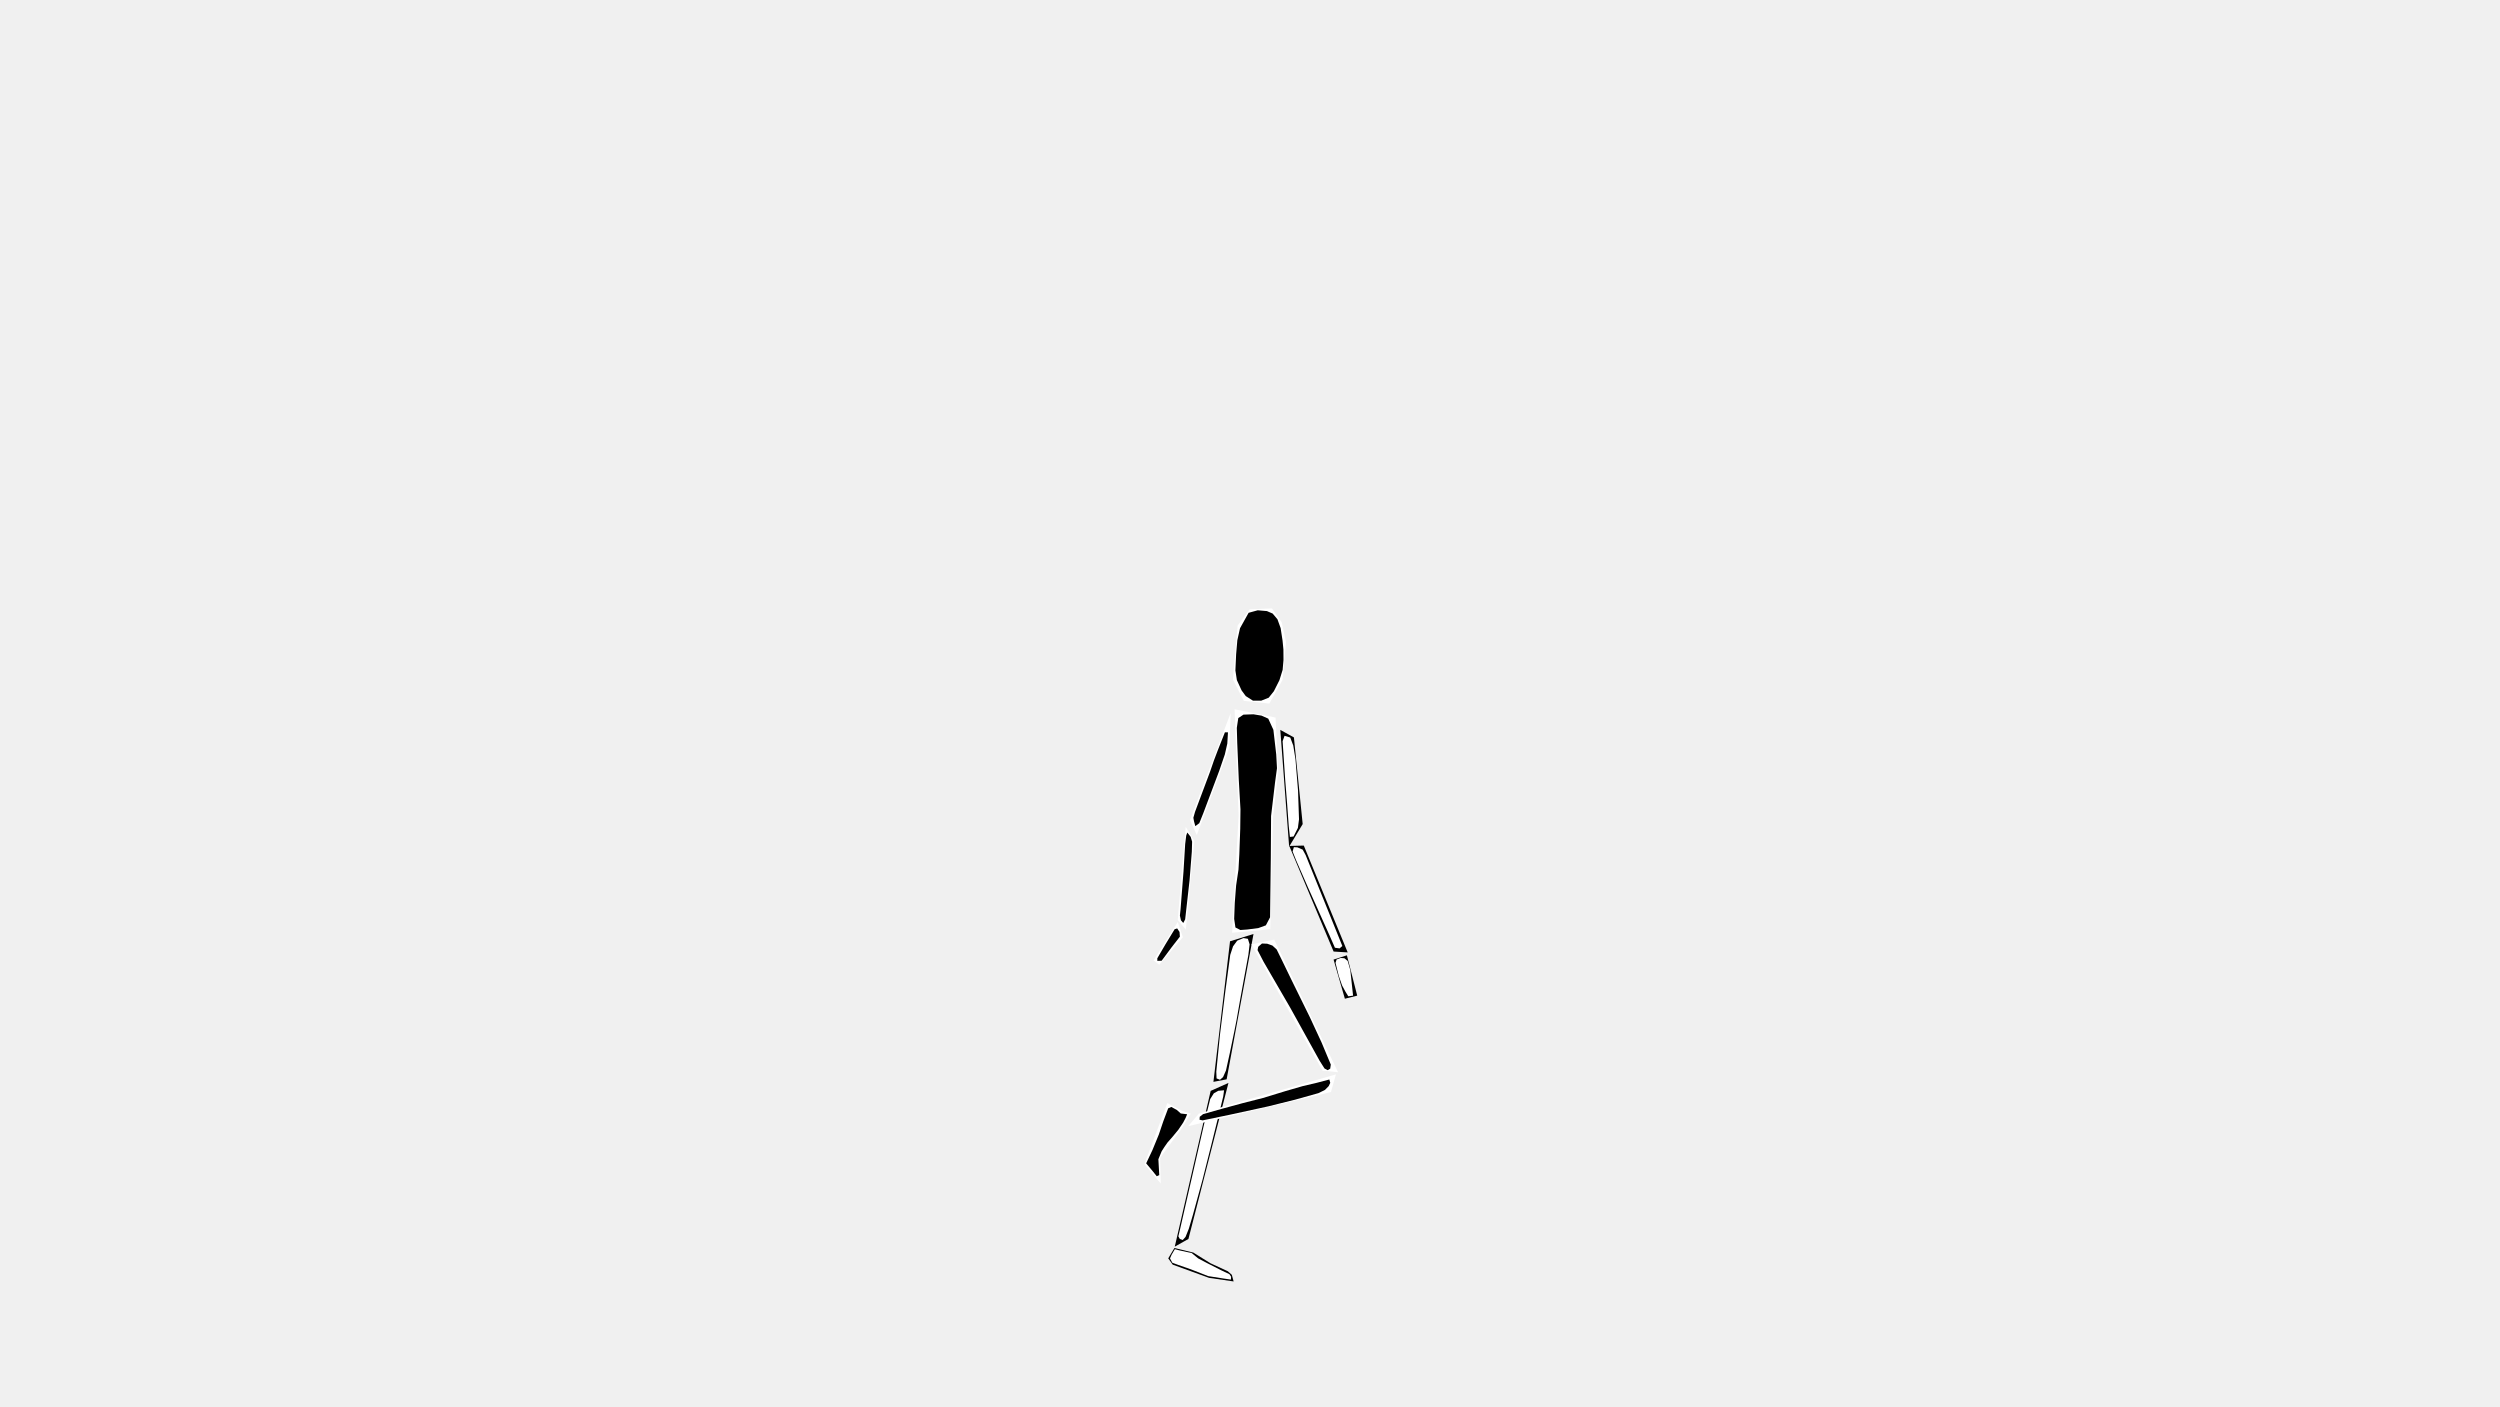
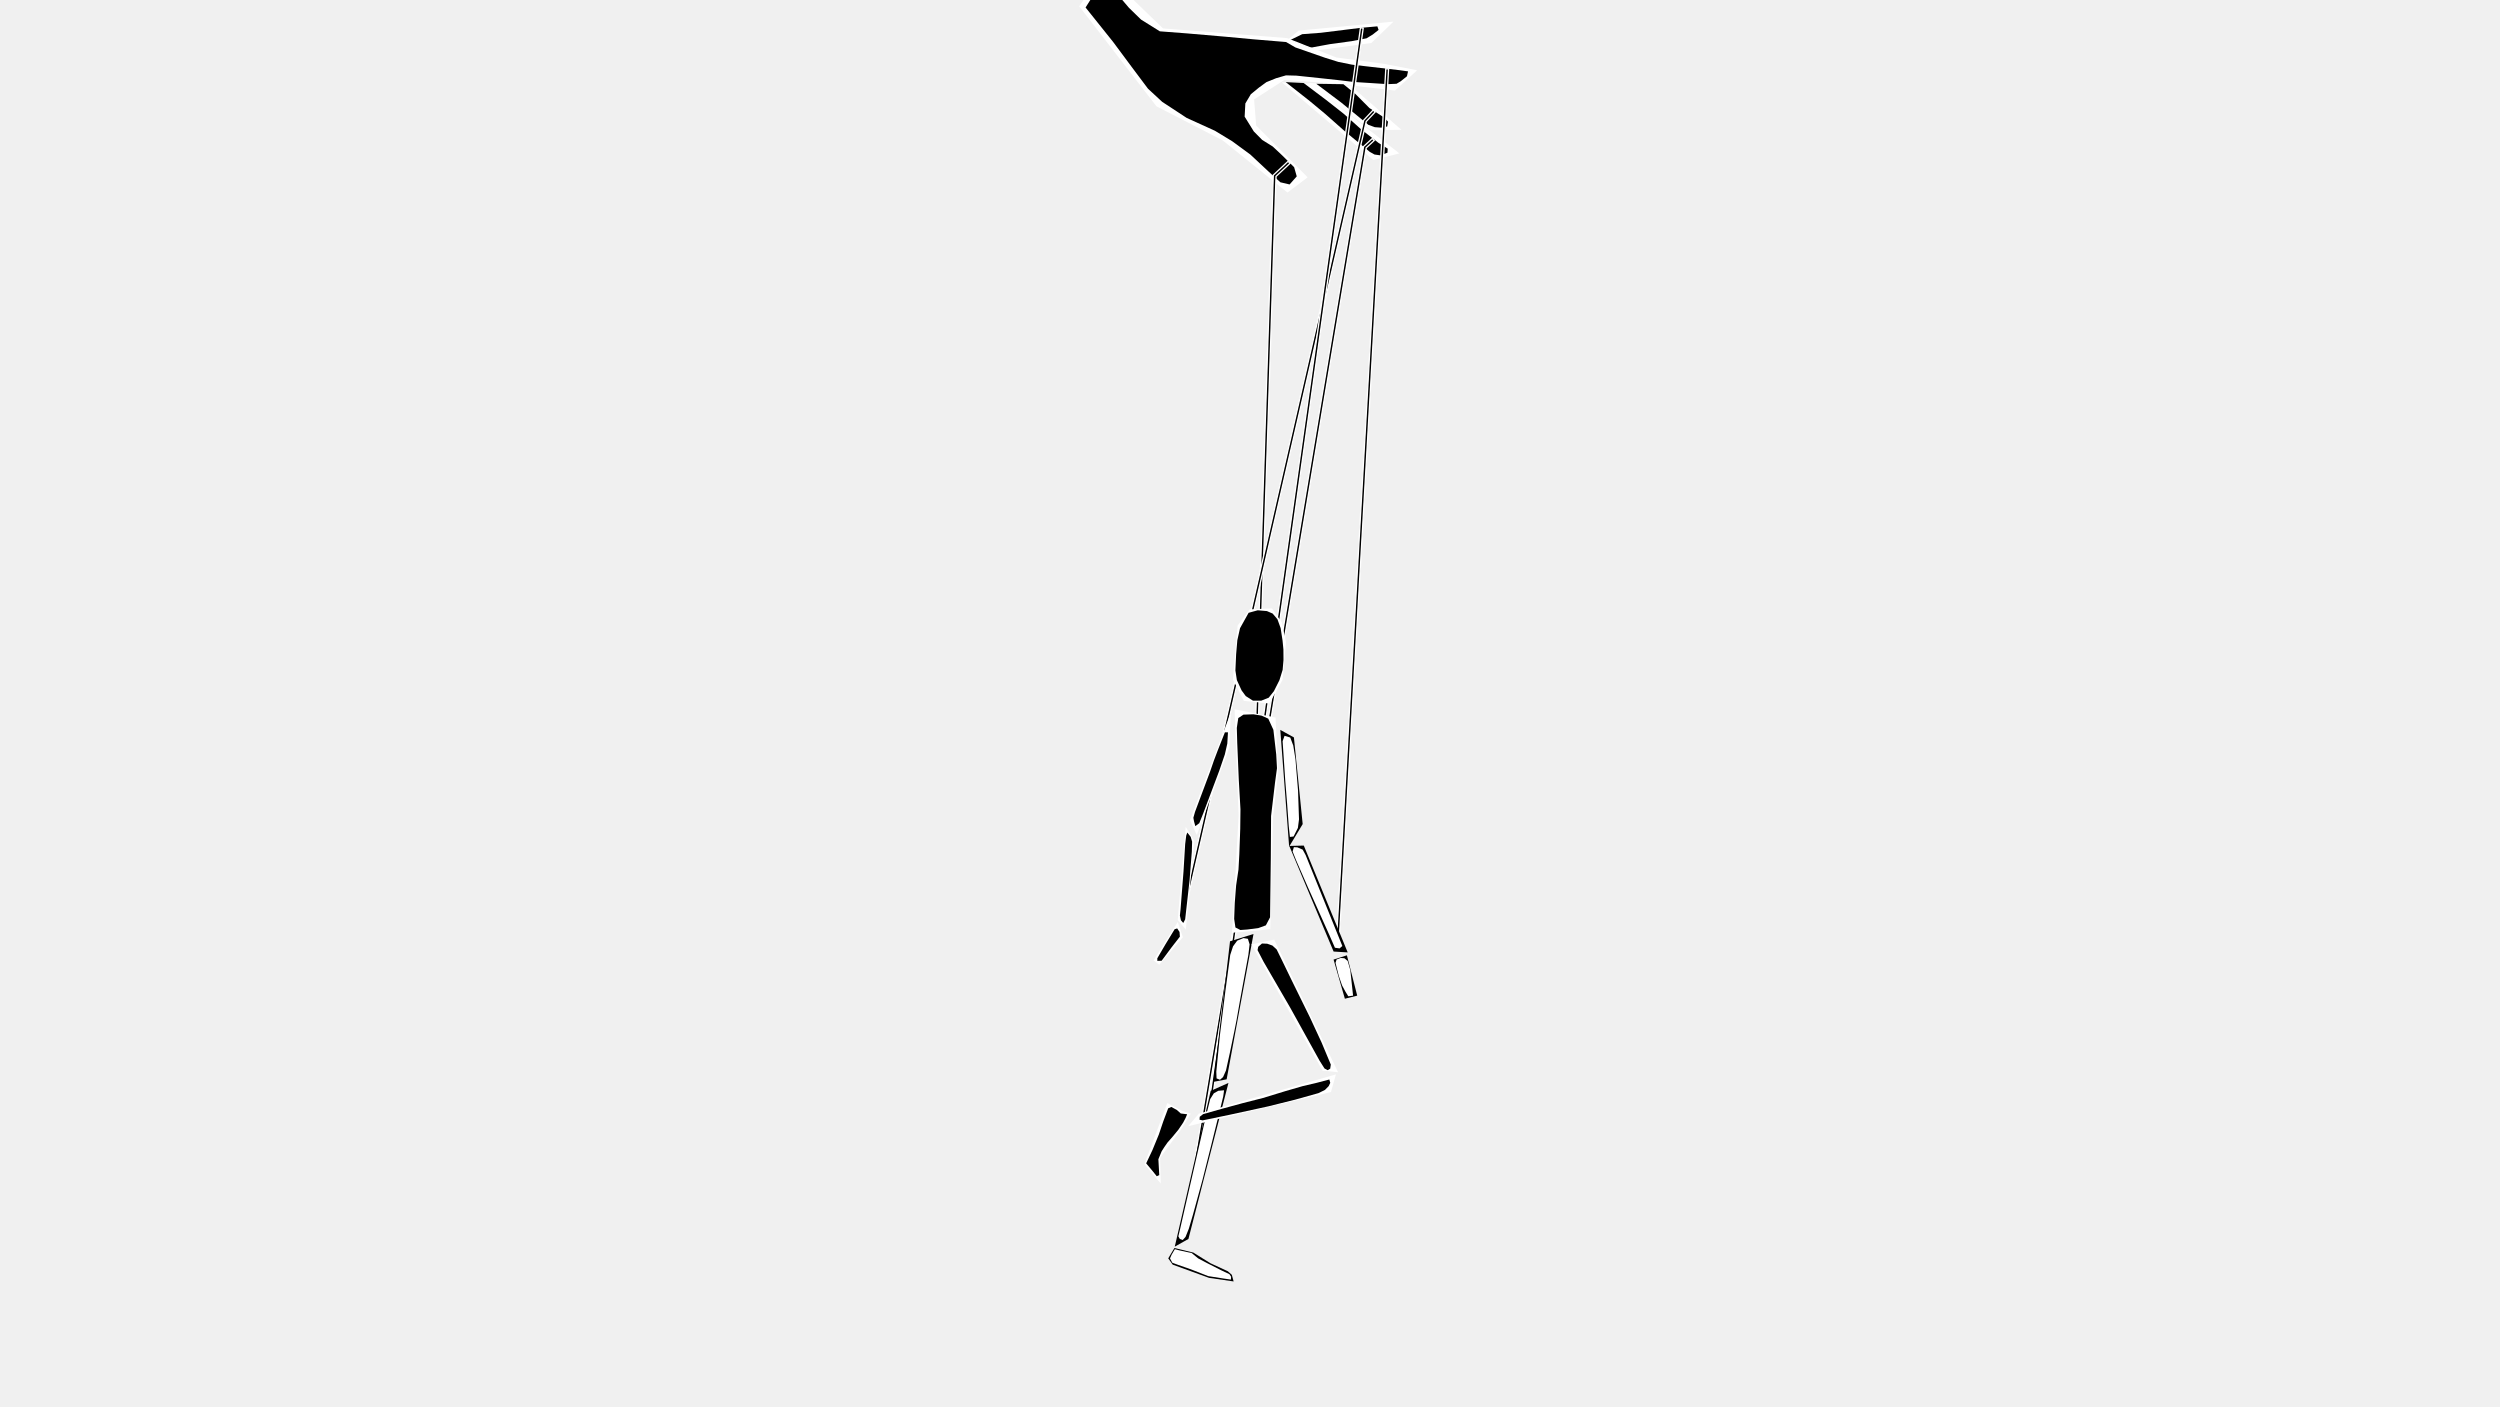
- <svg xmlns="http://www.w3.org/2000/svg" width="1920" height="1080" viewBox="0 0 508 285.75" version="1.1" id="svg11670">
+ <svg xmlns="http://www.w3.org/2000/svg" width="1920" height="1080" preserveAspectRatio="none" viewBox="0 0 508 285.75" version="1.1" id="svg11670">
  <defs id="defs11664" />
  <g id="layer1" transform="translate(0,-11.24998)">
+     <g id="g902" transform="translate(-8.693457,6.425595)">
+       <g transform="matrix(0.1191447,-0.6762491,1.010921,-0.1096663,185.0074,453.8429)" id="g1239-3-4">
+         <path style="fill:#ffffff;stroke:#ffffff;stroke-width:0.465;stroke-linecap:butt;stroke-linejoin:miter;stroke-miterlimit:4;stroke-dasharray:none;stroke-opacity:1" d="m 640.969,0.399 5.746,11.893 0.535,12.562 5.345,3.475 0.401,-18.575 z" id="path1215-0-05" />
+         <path style="fill:#000000;stroke:none;stroke-width:0.265px;stroke-linecap:butt;stroke-linejoin:miter;stroke-opacity:1" d="m 642.182,1.045 3.685,6.426 1.606,4.158 0.567,4.914 0.189,4.347 0.378,2.929 0.945,1.134 1.228,1.039 1.134,-0.378 0.095,-3.496 -0.189,-7.843 0.189,-3.78 -2.646,-4.252 z" id="path1223-2-5" />
+       </g>
+       <g transform="matrix(0.5614858,0.01038147,-0.01038147,0.5614858,-89.56212,16.1058)" id="g1227-2-00">
+         <path style="fill:#ffffff;stroke:#ffffff;stroke-width:0.465;stroke-linecap:butt;stroke-linejoin:miter;stroke-miterlimit:4;stroke-dasharray:none;stroke-opacity:1" d="m 573.715,-40.77 21.685,20.189 45.035,2.673 17.907,6.682 17.506,2.005 11.359,2.005 -7.484,7.083 -21.649,-2.138 -18.442,-0.935 -10.958,7.35 0.955,9.641 18.823,18.288 -6.815,5.345 L 617.984,19.108 593.796,7.214 565.307,-28.284 Z" id="path1209-6-5" />
+         <path style="fill:#000000;stroke:none;stroke-width:0.265px;stroke-linecap:butt;stroke-linejoin:miter;stroke-opacity:1" d="m 567.342,-27.871 6.426,-10.583 5.001,5.568 4.259,4.826 4.457,4.19 6.882,4.125 9.827,0.567 13.985,0.945 10.205,0.756 11.717,0.756 3.402,1.89 10.961,3.591 4.702,1.369 4.937,0.899 17.106,1.668 3.217,0.387 -0.355,1.779 -2.203,1.835 -1.512,0.945 -3.19,0.198 -12.496,-0.576 -4.623,-0.479 -7.283,-0.655 -8.693,-0.756 -3.776,-0.032 -3.558,1.102 -3.471,1.479 -2.646,2.001 -2.913,2.48 -1.922,3.369 -0.166,4.78 3.415,5.296 3.075,2.997 3.841,2.306 3.471,3.125 4.442,4.24 1.004,3.295 -2.535,2.972 -3.346,-0.724 -4.227,-3.696 -6.83,-6.143 -6.657,-4.692 -6.305,-3.669 -10.293,-4.45 -8.97,-5.651 -5.236,-4.669 -6.237,-8.016 -6.683,-8.661 z" id="path1217-3-5" />
+       </g>
+       <g transform="matrix(0.5614858,0.01038147,-0.01038147,0.5614858,-89.56212,16.1058)" id="g1231-2-9">
+         <path style="fill:#ffffff;stroke:#ffffff;stroke-width:0.465;stroke-linecap:butt;stroke-linejoin:miter;stroke-miterlimit:4;stroke-dasharray:none;stroke-opacity:1" d="m 649.066,-1.794 22.451,16.17 10.29,-0.334 -18.174,-15.168 z" id="path1211-8-7" />
+         <path style="fill:#000000;stroke:none;stroke-width:0.265px;stroke-linecap:butt;stroke-linejoin:miter;stroke-opacity:1" d="m 651.336,-1.807 9.221,6.682 9.889,7.818 2.339,0.802 2.339,0.134 2.138,-0.468 0.267,-1.737 -1.637,-1.604 -5.178,-3.207 -5.212,-5.045 -4.377,-3.408 z" id="path1219-1-1" />
+       </g>
+       <g transform="matrix(0.5614858,0.01038147,-0.01038147,0.5614858,-89.56212,16.1058)" id="g1235-5-3">
+         <path style="fill:#ffffff;stroke:#ffffff;stroke-width:0.465;stroke-linecap:butt;stroke-linejoin:miter;stroke-miterlimit:4;stroke-dasharray:none;stroke-opacity:1" d="M 639.499,-1.873 672.507,25.121 681.327,22.716 648.72,-1.605 Z" id="path1213-2-9" />
+         <path style="fill:#000000;stroke:none;stroke-width:0.265px;stroke-linecap:butt;stroke-linejoin:miter;stroke-opacity:1" d="m 640.244,-2.208 8.82,6.682 5.679,4.544 7.283,6.214 9.087,7.216 1.737,0.935 2.138,0.267 2.539,-1.002 0.067,-1.47 -3.341,-2.005 -6.414,-4.811 -6.281,-5.412 -6.615,-5.011 -8.219,-5.947 z" id="path1221-3-4" />
+       </g>
+     </g>
+     <path style="color:#000000;font-style:normal;font-variant:normal;font-weight:normal;font-stretch:normal;font-size:medium;line-height:normal;font-family:sans-serif;font-variant-ligatures:normal;font-variant-position:normal;font-variant-caps:normal;font-variant-numeric:normal;font-variant-alternates:normal;font-feature-settings:normal;text-indent:0;text-align:start;text-decoration:none;text-decoration-line:none;text-decoration-style:solid;text-decoration-color:#000000;letter-spacing:normal;word-spacing:normal;text-transform:none;writing-mode:lr-tb;direction:ltr;text-orientation:mixed;dominant-baseline:auto;baseline-shift:baseline;text-anchor:start;white-space:normal;shape-padding:0;clip-rule:nonzero;display:inline;overflow:visible;visibility:visible;opacity:1;isolation:auto;mix-blend-mode:normal;color-interpolation:sRGB;color-interpolation-filters:linearRGB;solid-color:#000000;solid-opacity:1;vector-effect:none;fill:#000000;fill-opacity:1;fill-rule:nonzero;stroke:#ffffff;stroke-width:0.265;stroke-linecap:butt;stroke-linejoin:miter;stroke-miterlimit:4;stroke-dasharray:none;stroke-dashoffset:0;stroke-opacity:1;color-rendering:auto;image-rendering:auto;shape-rendering:auto;text-rendering:auto;enable-background:accumulate" d="m 261.744,44.021 -3.014,2.82 -3.689,113.889 0.564,0.018 3.682,-113.652 2.844,-2.66 z" id="path906" />
+     <path style="color:#000000;font-style:normal;font-variant:normal;font-weight:normal;font-stretch:normal;font-size:medium;line-height:normal;font-family:sans-serif;font-variant-ligatures:normal;font-variant-position:normal;font-variant-caps:normal;font-variant-numeric:normal;font-variant-alternates:normal;font-feature-settings:normal;text-indent:0;text-align:start;text-decoration:none;text-decoration-line:none;text-decoration-style:solid;text-decoration-color:#000000;letter-spacing:normal;word-spacing:normal;text-transform:none;writing-mode:lr-tb;direction:ltr;text-orientation:mixed;dominant-baseline:auto;baseline-shift:baseline;text-anchor:start;white-space:normal;shape-padding:0;clip-rule:nonzero;display:inline;overflow:visible;visibility:visible;opacity:1;isolation:auto;mix-blend-mode:normal;color-interpolation:sRGB;color-interpolation-filters:linearRGB;solid-color:#000000;solid-opacity:1;vector-effect:none;fill:#000000;fill-opacity:1;fill-rule:nonzero;stroke:#ffffff;stroke-width:0.265;stroke-linecap:butt;stroke-linejoin:miter;stroke-miterlimit:4;stroke-dasharray:none;stroke-dashoffset:0;stroke-opacity:1;color-rendering:auto;image-rendering:auto;shape-rendering:auto;text-rendering:auto;enable-background:accumulate" d="m 281.594,25.219 -10.062,177.686 0.564,0.033 10.062,-177.686 z" id="path908" />
+     <path style="color:#000000;font-style:normal;font-variant:normal;font-weight:normal;font-stretch:normal;font-size:medium;line-height:normal;font-family:sans-serif;font-variant-ligatures:normal;font-variant-position:normal;font-variant-caps:normal;font-variant-numeric:normal;font-variant-alternates:normal;font-feature-settings:normal;text-indent:0;text-align:start;text-decoration:none;text-decoration-line:none;text-decoration-style:solid;text-decoration-color:#000000;letter-spacing:normal;word-spacing:normal;text-transform:none;writing-mode:lr-tb;direction:ltr;text-orientation:mixed;dominant-baseline:auto;baseline-shift:baseline;text-anchor:start;white-space:normal;shape-padding:0;clip-rule:nonzero;display:inline;overflow:visible;visibility:visible;opacity:1;isolation:auto;mix-blend-mode:normal;color-interpolation:sRGB;color-interpolation-filters:linearRGB;solid-color:#000000;solid-opacity:1;vector-effect:none;fill:#000000;fill-opacity:1;fill-rule:nonzero;stroke:#ffffff;stroke-width:0.265;stroke-linecap:butt;stroke-linejoin:miter;stroke-miterlimit:4;stroke-dasharray:none;stroke-dashoffset:0;stroke-opacity:1;color-rendering:auto;image-rendering:auto;shape-rendering:auto;text-rendering:auto;enable-background:accumulate" d="m 279.023,33.613 -1.922,2.061 -36.984,161.1 0.551,0.127 L 277.617,35.947 279.436,34 Z" id="path910" />
+     <path style="color:#000000;font-style:normal;font-variant:normal;font-weight:normal;font-stretch:normal;font-size:medium;line-height:normal;font-family:sans-serif;font-variant-ligatures:normal;font-variant-position:normal;font-variant-caps:normal;font-variant-numeric:normal;font-variant-alternates:normal;font-feature-settings:normal;text-indent:0;text-align:start;text-decoration:none;text-decoration-line:none;text-decoration-style:solid;text-decoration-color:#000000;letter-spacing:normal;word-spacing:normal;text-transform:none;writing-mode:lr-tb;direction:ltr;text-orientation:mixed;dominant-baseline:auto;baseline-shift:baseline;text-anchor:start;white-space:normal;shape-padding:0;clip-rule:nonzero;display:inline;overflow:visible;visibility:visible;opacity:1;isolation:auto;mix-blend-mode:normal;color-interpolation:sRGB;color-interpolation-filters:linearRGB;solid-color:#000000;solid-opacity:1;vector-effect:none;fill:#000000;fill-opacity:1;fill-rule:nonzero;stroke:#ffffff;stroke-width:0.265;stroke-linecap:butt;stroke-linejoin:miter;stroke-miterlimit:4;stroke-dasharray:none;stroke-dashoffset:0;stroke-opacity:1;color-rendering:auto;image-rendering:auto;shape-rendering:auto;text-rendering:auto;enable-background:accumulate" d="m 278.85,39.391 -1.771,1.625 -36.814,220.926 0.557,0.092 36.783,-220.732 1.629,-1.494 z" id="path912" />
+     <path style="color:#000000;font-style:normal;font-variant:normal;font-weight:normal;font-stretch:normal;font-size:medium;line-height:normal;font-family:sans-serif;font-variant-ligatures:normal;font-variant-position:normal;font-variant-caps:normal;font-variant-numeric:normal;font-variant-alternates:normal;font-feature-settings:normal;text-indent:0;text-align:start;text-decoration:none;text-decoration-line:none;text-decoration-style:solid;text-decoration-color:#000000;letter-spacing:normal;word-spacing:normal;text-transform:none;writing-mode:lr-tb;direction:ltr;text-orientation:mixed;dominant-baseline:auto;baseline-shift:baseline;text-anchor:start;white-space:normal;shape-padding:0;clip-rule:nonzero;display:inline;overflow:visible;visibility:visible;opacity:1;isolation:auto;mix-blend-mode:normal;color-interpolation:sRGB;color-interpolation-filters:linearRGB;solid-color:#000000;solid-opacity:1;vector-effect:none;fill:#000000;fill-opacity:1;fill-rule:nonzero;stroke:#ffffff;stroke-width:0.265;stroke-linecap:butt;stroke-linejoin:miter;stroke-miterlimit:4;stroke-dasharray:none;stroke-dashoffset:0;stroke-opacity:1;color-rendering:auto;image-rendering:auto;shape-rendering:auto;text-rendering:auto;enable-background:accumulate" d="m 276.445,16.896 -31.172,221.332 0.561,0.078 31.17,-221.332 z" id="path914" />
    <g id="g10070" transform="translate(-396.242,-204.9222)">
      <g transform="matrix(0.3115787,0.5835357,-0.4909529,0.3325036,740.0444,76.10367)" id="g8537-7-1">
        <path style="fill:#000000;stroke:none;stroke-width:0.265px;stroke-linecap:butt;stroke-linejoin:miter;stroke-opacity:1" d="m 424.62,459.178 -5.17,6.887 -9.666,8.894 -2.395,0.344 -1.574,-3.556 4.441,-5.008 5.653,-3.446 5.119,-4.019 1.602,-0.632 z" id="path8291-6-3-9" />
        <path style="fill:#ffffff;fill-opacity:1;stroke:none;stroke-width:0.265px;stroke-linecap:butt;stroke-linejoin:miter;stroke-opacity:1" d="m 407.044,473.683 0.661,1.087 1.512,1e-5 1.606,-1.465 3.307,-3.118 4.725,-4.158 3.26,-4.252 1.559,-2.079 -0.709,-0.52 -0.945,0.095 -2.315,1.795 -4.394,3.213 -2.74,1.937 -2.457,1.087 -2.788,3.26 -1.134,1.228 z" id="path8297-7-5-6" />
      </g>
      <g transform="rotate(41.44579,509.6936,858.1713)" id="g8511-65-1">
        <path style="fill:#ffffff;fill-opacity:1;stroke:none;stroke-width:0.179px;stroke-linecap:butt;stroke-linejoin:miter;stroke-opacity:1" d="m 330.596,475.421 5.105,0.766 -3.574,-3.829 -0.638,-7.275 -0.638,-3.574 -1.787,0.766 -3.191,0.766 z" id="path8277-6-8-2" />
        <path style="fill:#000000;stroke:none;stroke-width:0.179px;stroke-linecap:butt;stroke-linejoin:miter;stroke-opacity:1" d="m 327.004,463.1 1.212,-0.282 1.106,10e-4 1.07,-0.735 0.264,0.774 0.258,1.043 0.223,1.723 0.064,1.883 v 1.468 l 0.128,1.149 0.16,1.021 0.574,1.659 2.265,2.297 -0.223,0.511 -1.276,-0.223 -2.074,-0.319 -0.83,-2.872 -1.117,-3.223 -1.085,-2.584 -1.016,-2.661 z" id="path8283-0-6-7" />
      </g>
      <g transform="matrix(0.5071915,0.3704693,-0.6206679,1.064271,721.2718,-181.4623)" id="g8533-8-4">
        <path style="fill:#000000;stroke:none;stroke-width:0.278px;stroke-linecap:butt;stroke-linejoin:miter;stroke-opacity:1" d="m 405.548,470.473 2.579,-2.365 -14.324,-24.805 -3.69,2.802 z" id="path8293-4-9-3" />
        <path style="fill:#ffffff;stroke:none;stroke-width:0.278px;stroke-linecap:butt;stroke-linejoin:miter;stroke-opacity:1" d="m 404.172,467.611 -10.952,-17.191 -1.895,-3.171 0.07,-1.127 0.842,-0.775 1.544,-0.634 0.772,0.916 1.544,2.536 3.019,5.073 3.229,5.496 3.089,5.707 1.123,2.255 0.421,1.409 -0.281,0.705 -0.983,0.141 -0.842,-0.211 z" id="path8299-2-6-1" />
      </g>
      <g transform="matrix(0.6720681,0.2434035,-0.995092,0.8656452,867.4899,-31.79406)" id="g8515-5-2">
        <path style="fill:#ffffff;fill-opacity:1;stroke:none;stroke-width:0.275px;stroke-linecap:butt;stroke-linejoin:miter;stroke-opacity:1" d="m 333.599,454.063 19.63,-14.729 3.26,3.223 -22.096,14.219 z" id="path8279-3-6-8" />
        <path style="fill:#000000;stroke:none;stroke-width:0.275px;stroke-linecap:butt;stroke-linejoin:miter;stroke-opacity:1" d="m 334.621,453.891 2.78,-2.065 2.984,-2.136 3.051,-2.065 3.119,-2.493 2.441,-1.852 2.238,-1.424 1.831,-1.282 1.017,0.498 0.475,0.641 0.136,0.855 -0.61,0.926 -3.39,2.493 -4.068,2.706 -6.17,3.703 -4.407,2.564 -0.814,0.071 -0.678,-0.499 z" id="path8285-3-6-8" />
      </g>
      <g transform="matrix(0.5112413,0.2629811,-0.4593493,0.9078966,648.1819,-70.36043)" id="g8529-6-0">
        <path style="fill:#000000;stroke:none;stroke-width:0.271px;stroke-linecap:butt;stroke-linejoin:miter;stroke-opacity:1" d="m 389.3,444.971 3.759,-1.656 -14.715,-28.266 -6.24,3.441 z" id="path8295-4-8-6" />
        <path style="fill:#ffffff;stroke:none;stroke-width:0.271px;stroke-linecap:butt;stroke-linejoin:miter;stroke-opacity:1" d="m 388.579,442.902 -4.77,-6.948 -5.178,-8.118 -4.293,-6.948 -0.477,-1.789 0.409,-1.376 1.567,-1.032 1.499,-0.275 1.431,0.826 1.295,1.995 2.657,5.091 1.84,3.509 2.18,4.059 1.09,2.201 2.044,4.265 1.567,3.44 0.136,1.445 -0.545,0.757 -1.295,0.069 z" id="path8301-3-1-5" />
      </g>
      <g transform="matrix(0.5025777,-0.4381155,0.8418007,0.9168538,117.1657,185.8713)" id="g8519-7-8">
        <path style="fill:#ffffff;fill-opacity:1;stroke:none;stroke-width:0.275px;stroke-linecap:butt;stroke-linejoin:miter;stroke-opacity:1" d="m 353.938,439.453 10.05,-23.175 6.109,1.866 -13.006,23.175 z" id="path8281-6-8-3" />
        <path style="fill:#000000;stroke:none;stroke-width:0.275px;stroke-linecap:butt;stroke-linejoin:miter;stroke-opacity:1" d="m 355.317,437.931 4.335,-9.673 3.498,-8.543 1.035,-2.062 0.837,-0.344 h 1.527 l 1.133,0.589 0.788,0.786 0.148,0.933 -0.936,1.718 -2.02,3.633 -3.547,6.53 -2.611,4.419 -2.463,3.682 -0.985,0.442 -0.887,-0.098 -0.345,-0.54 z" id="path8289-5-6-7" />
      </g>
      <g transform="matrix(0.6676581,-0.02337818,0.05772013,0.8095658,378.9206,78.40027)" id="g8525-85-8">
        <path style="fill:#ffffff;stroke:none;stroke-width:0.265px;stroke-linecap:butt;stroke-linejoin:miter;stroke-opacity:1" d="m 365.074,414.839 11.652,-0.542 3.292,-28.202 2.502,-11.118 0.395,-13.627 -12.251,-2.437 -1.075,26.643 z" id="path8305-8-7-2" />
        <path style="fill:#000000;stroke:none;stroke-width:0.265px;stroke-linecap:butt;stroke-linejoin:miter;stroke-opacity:1" d="m 366.523,407.382 -0.527,4 0.197,2.169 1.448,0.678 2.107,-0.068 3.423,-0.271 2.304,-0.61 1.448,-1.966 1.514,-14.847 0.987,-10.508 1.909,-8.271 0.922,-3.661 0.066,-3.458 -0.329,-6.169 -1.317,-2.847 -1.975,-0.814 -2.436,-0.407 h -3.028 l -1.646,0.814 -0.658,2.441 -0.198,3.796 -0.329,9.288 -0.125,7.324 -0.493,4.893 -0.824,6.343 -0.588,3.836 -1.065,3.977 z" id="path8307-1-3-9" />
      </g>
      <g transform="rotate(4.922859,508.6947,3548.512)" id="g8543-1-7">
        <path style="fill:#ffffff;stroke:none;stroke-width:0.265px;stroke-linecap:butt;stroke-linejoin:miter;stroke-opacity:1" d="m 374.307,339.688 4.504,-0.575 2.216,2.634 1.218,3.929 -0.031,7.685 -2.272,5.058 -5.218,-0.103 -2.577,-4.136 0.016,-11.012 z" id="path8309-0-4-1" />
        <path style="fill:#000000;stroke:none;stroke-width:0.265px;stroke-linecap:butt;stroke-linejoin:miter;stroke-opacity:1" d="m 374.162,340.405 1.804,-0.668 h 1.871 l 1.203,0.401 1.069,1.069 0.802,1.737 0.601,2.472 0.334,1.804 0.2,2.138 v 2.005 l -0.468,2.138 -0.935,2.339 -0.935,1.403 -1.47,0.735 -1.67,0.134 -1.537,-0.802 -0.935,-1.069 -1.136,-2.005 -0.468,-1.938 -0.134,-3.274 v -2.873 l 0.334,-2.472 z" id="path8311-5-7-1" />
      </g>
      <g transform="matrix(0.4886236,-1.189247,0.4918327,0.2020784,298.1485,731.3992)" id="g8569-51-5">
        <path style="fill:#000000;stroke:none;stroke-width:0.265px;stroke-linecap:butt;stroke-linejoin:miter;stroke-opacity:1" d="m 369.86,360.951 -0.283,5.906 -12.142,15.686 -4.111,-1.512 z" id="path8313-9-7-5" />
        <path style="fill:#ffffff;stroke:none;stroke-width:0.265px;stroke-linecap:butt;stroke-linejoin:miter;stroke-opacity:1" d="m 356.3,377.913 3.213,-3.874 3.307,-4.063 5.528,-6.567 0.898,-0.095 0.095,2.268 -0.992,2.221 -1.843,2.74 -4.441,5.481 -4.158,4.536 -1.323,0.85 -1.512,-0.283 -0.283,-1.228 z" id="path8319-7-5-9" />
      </g>
      <g transform="matrix(-0.7139188,-0.09966126,-0.1788677,0.9147258,986.4317,63.01384)" id="g8557-2-9">
        <path style="fill:#ffffff;stroke:none;stroke-width:0.265px;stroke-linecap:butt;stroke-linejoin:miter;stroke-opacity:1" d="m 384.288,367.697 -1.52,7.489 4.29,19.925 2.693,-3.024 z" id="path8325-4-78-7" />
        <path style="fill:#000000;stroke:none;stroke-width:0.265px;stroke-linecap:butt;stroke-linejoin:miter;stroke-opacity:1" d="m 384.318,380.511 -0.661,-3.685 -0.095,-2.41 0.425,-2.457 0.85,0.095 0.992,4.063 0.52,2.315 0.472,2.599 1.984,9.119 0.142,1.323 -0.378,0.756 -0.614,0.992 -0.945,-0.756 -0.567,-2.268 z" id="path8331-4-5-3" />
      </g>
      <g transform="matrix(0.5864224,-0.4167508,0.518513,0.729615,253.3762,256.8997)" id="g8573-0-0">
        <path style="fill:#000000;stroke:none;stroke-width:0.279px;stroke-linecap:butt;stroke-linejoin:miter;stroke-opacity:1" d="m 353.086,381.456 -7.075,25.37 3.103,2.014 7.375,-25.546 z" id="path8315-0-1-6" />
        <path style="fill:#ffffff;stroke:none;stroke-width:0.279px;stroke-linecap:butt;stroke-linejoin:miter;stroke-opacity:1" d="m 352.311,385.028 -1.699,6.536 -2.894,11.73 -0.78,3.002 0.963,0.736 1.028,-0.083 3.877,-13.067 2.548,-8.574 0.212,-1.406 -0.849,-1.124 -0.779,-0.492 -0.991,0.632 z" id="path8321-0-8-1" />
      </g>
      <g transform="matrix(-0.4910975,0.02182716,0.1758308,1.000382,759.7322,-17.10452)" id="g8561-1-7">
        <path style="fill:#ffffff;stroke:none;stroke-width:0.265px;stroke-linecap:butt;stroke-linejoin:miter;stroke-opacity:1" d="m 387.625,395.583 9.875,17.765 2.599,-2.032 -9.969,-18.71 z" id="path8327-2-6-1" />
        <path style="fill:#000000;stroke:none;stroke-width:0.265px;stroke-linecap:butt;stroke-linejoin:miter;stroke-opacity:1" d="m 389.421,397.709 -0.85,-2.032 0.236,-0.992 1.087,-0.898 0.661,0.614 1.039,1.701 2.646,5.481 3.922,7.56 0.756,1.323 -0.095,0.945 -0.756,0.567 -1.039,-0.709 -4.63,-7.843 z" id="path8333-0-4-6" />
      </g>
      <g transform="matrix(0.5683978,-0.8351239,1.077911,0.5762534,31.18918,465.438)" id="g8577-0-6">
        <path style="fill:#000000;stroke:none;stroke-width:0.265px;stroke-linecap:butt;stroke-linejoin:miter;stroke-opacity:1" d="m 346.189,407.513 -5.906,5.244 1.725,1.417 6.213,-5.221 z" id="path8317-7-1-6" />
        <path style="fill:#ffffff;stroke:none;stroke-width:0.265px;stroke-linecap:butt;stroke-linejoin:miter;stroke-opacity:1" d="m 341.577,412.197 0.802,-1.069 1.403,-1.37 2.005,-1.67 0.702,-0.167 0.668,0.434 0.301,0.535 -0.167,0.702 -1.403,1.236 -4.276,2.773 -0.568,-0.601 z" id="path8323-8-1-2" />
      </g>
      <g transform="matrix(-0.7797991,-0.4395445,-0.4951136,0.9312241,1151.753,196.145)" id="g8565-7-1">
        <path style="fill:#ffffff;stroke:none;stroke-width:0.265px;stroke-linecap:butt;stroke-linejoin:miter;stroke-opacity:1" d="m 397.878,413.821 1.795,6.851 1.606,-0.189 -0.756,-8.741 z" id="path8329-9-8-1" />
        <path style="fill:#000000;stroke:none;stroke-width:0.265px;stroke-linecap:butt;stroke-linejoin:miter;stroke-opacity:1" d="m 399.059,416.561 -0.52,-2.551 0.567,-0.756 0.85,-0.378 0.425,0.378 0.236,3.449 0.142,3.071 -0.283,0.425 -0.85,-0.425 z" id="path8335-8-4-5" />
      </g>
    </g>
  </g>
</svg>
